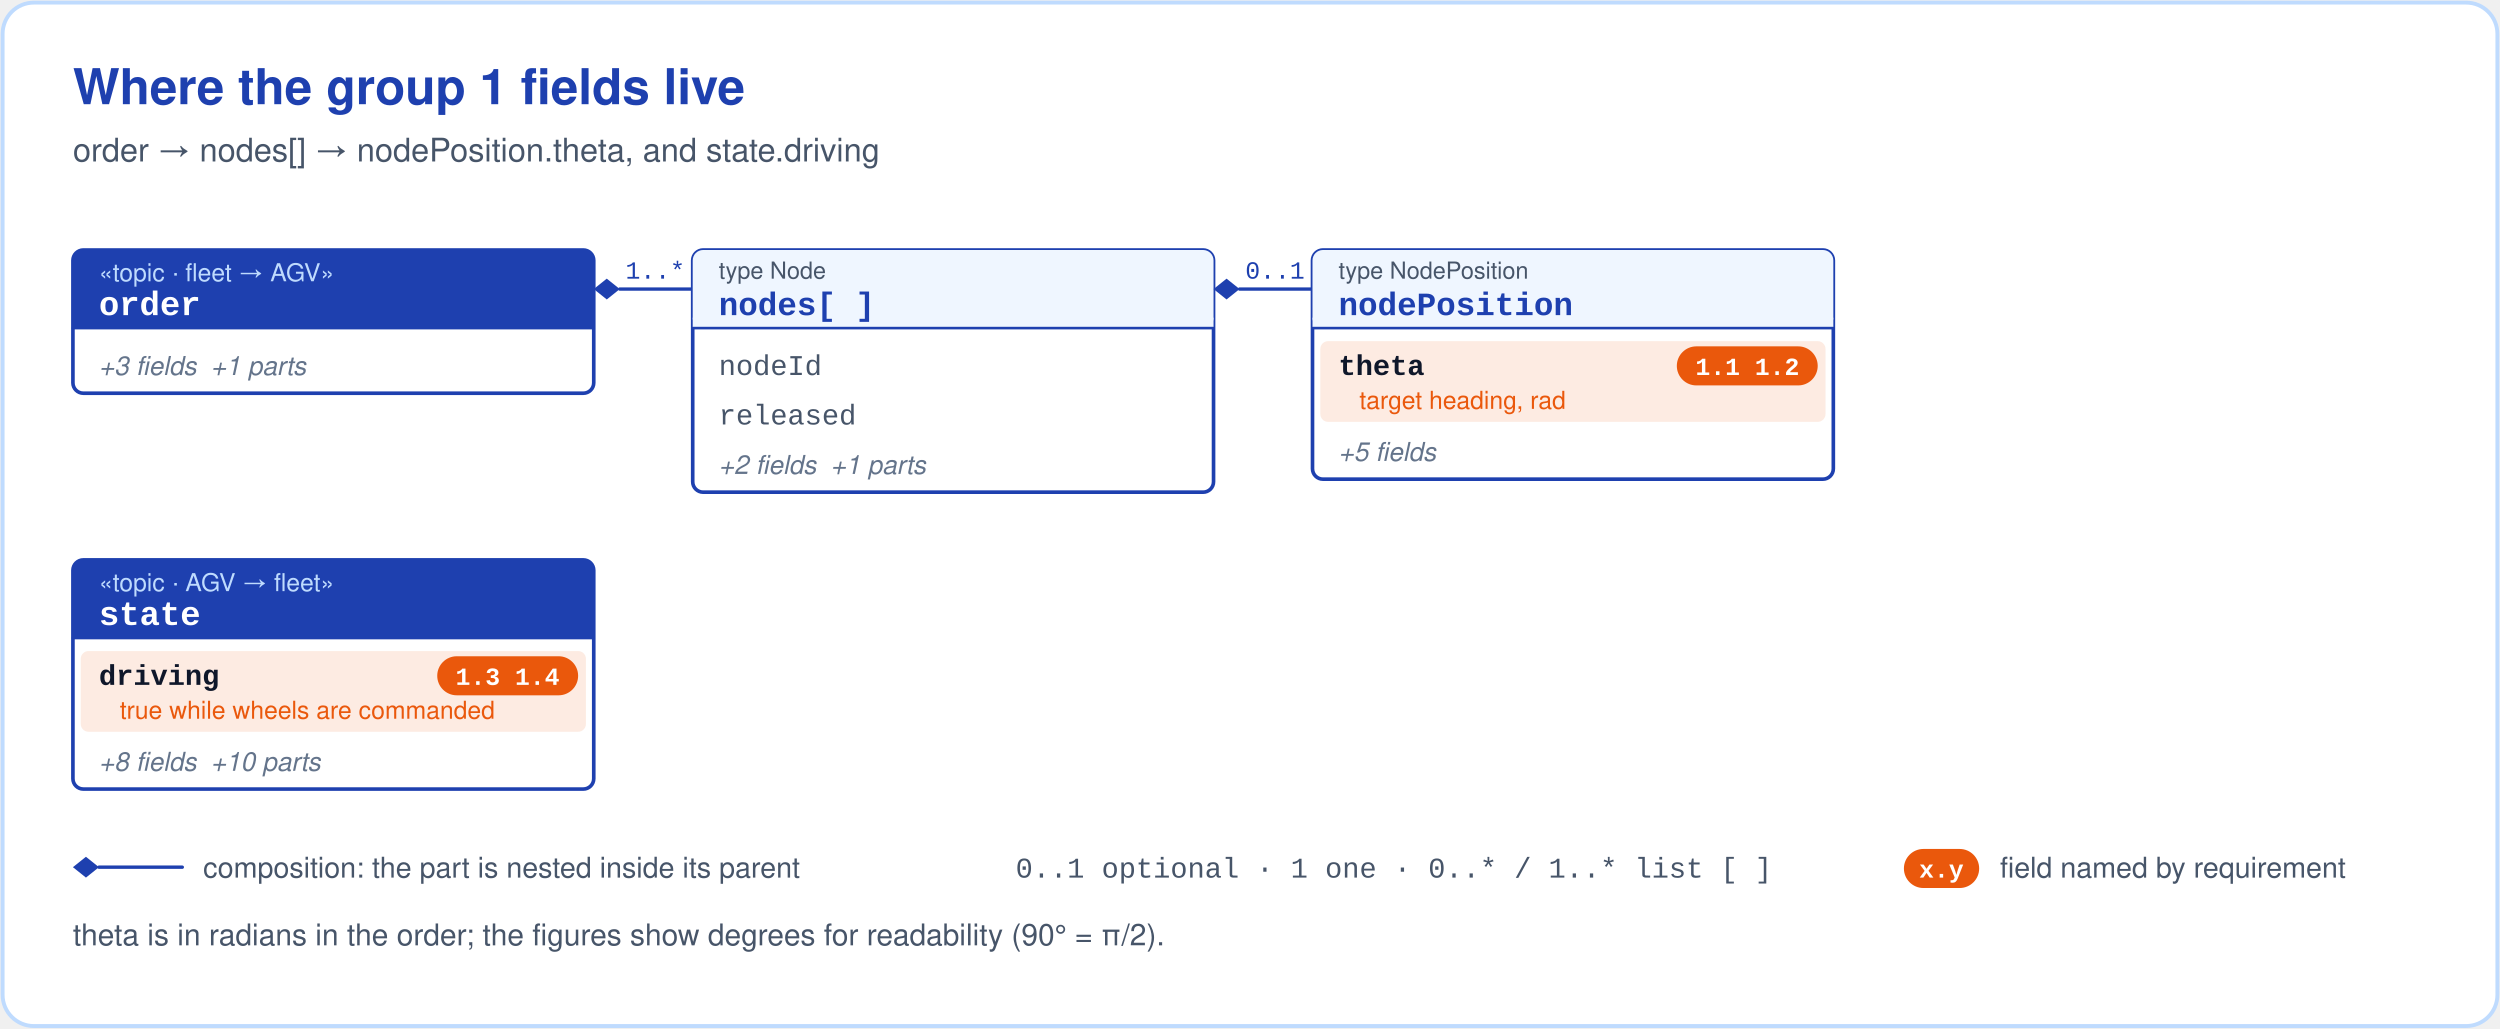
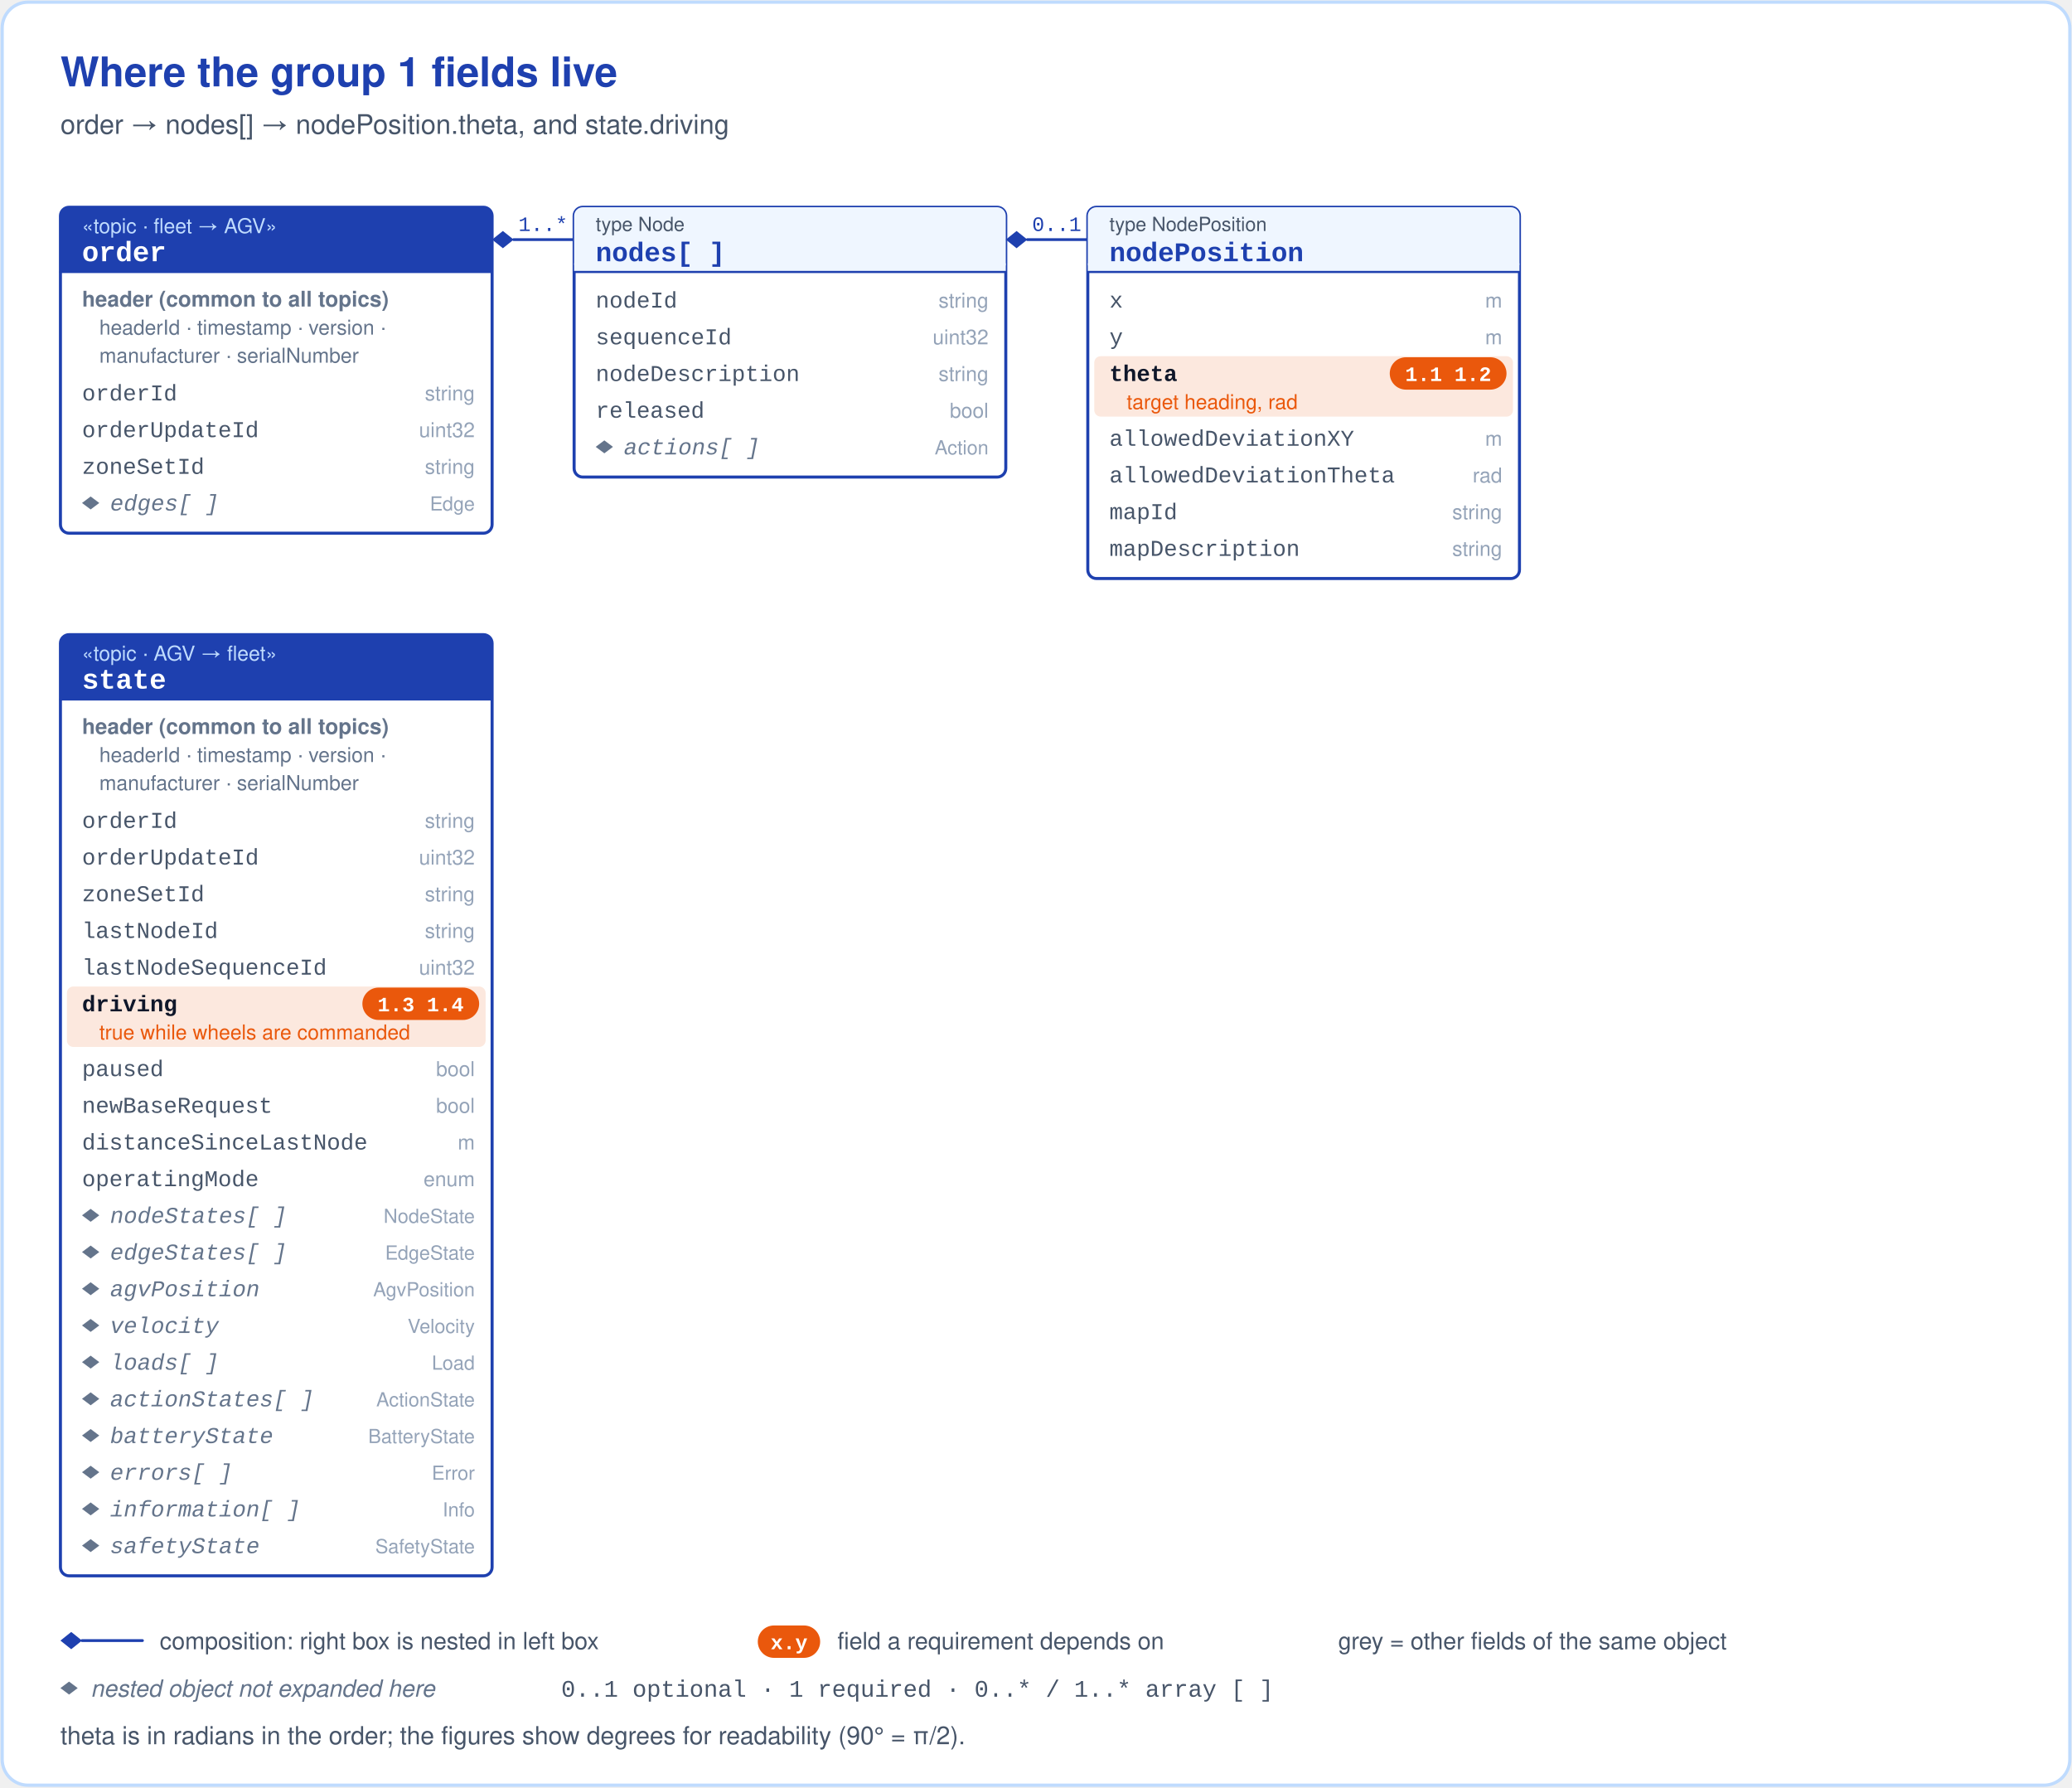
- <svg xmlns="http://www.w3.org/2000/svg" width="960" height="395" viewBox="0 0 960 395" role="img" aria-label="Where the group 1 fields live">
+ <svg xmlns="http://www.w3.org/2000/svg" width="960" height="828" viewBox="0 0 960 828" role="img" aria-label="Where the group 1 fields live">
  <defs>
    <marker id="ah-primary" viewBox="0 0 10 10" refX="8.5" refY="5" markerWidth="7" markerHeight="7" orient="auto-start-reverse">
      <path d="M0,0 L10,5 L0,10 z" fill="#2563EB" />
    </marker>
    <marker id="ah-secondary" viewBox="0 0 10 10" refX="8.5" refY="5" markerWidth="7" markerHeight="7" orient="auto-start-reverse">
      <path d="M0,0 L10,5 L0,10 z" fill="#3B82F6" />
    </marker>
    <marker id="ah-accent" viewBox="0 0 10 10" refX="8.5" refY="5" markerWidth="7" markerHeight="7" orient="auto-start-reverse">
      <path d="M0,0 L10,5 L0,10 z" fill="#EA580C" />
    </marker>
    <marker id="ah-bg" viewBox="0 0 10 10" refX="8.5" refY="5" markerWidth="7" markerHeight="7" orient="auto-start-reverse">
      <path d="M0,0 L10,5 L0,10 z" fill="#EFF6FF" />
    </marker>
    <marker id="ah-fg" viewBox="0 0 10 10" refX="8.5" refY="5" markerWidth="7" markerHeight="7" orient="auto-start-reverse">
      <path d="M0,0 L10,5 L0,10 z" fill="#1E40AF" />
    </marker>
    <marker id="ah-card" viewBox="0 0 10 10" refX="8.5" refY="5" markerWidth="7" markerHeight="7" orient="auto-start-reverse">
      <path d="M0,0 L10,5 L0,10 z" fill="#FFFFFF" />
    </marker>
    <marker id="ah-muted" viewBox="0 0 10 10" refX="8.5" refY="5" markerWidth="7" markerHeight="7" orient="auto-start-reverse">
      <path d="M0,0 L10,5 L0,10 z" fill="#E9EFF8" />
    </marker>
    <marker id="ah-mutedfg" viewBox="0 0 10 10" refX="8.5" refY="5" markerWidth="7" markerHeight="7" orient="auto-start-reverse">
      <path d="M0,0 L10,5 L0,10 z" fill="#475569" />
    </marker>
    <marker id="ah-border" viewBox="0 0 10 10" refX="8.5" refY="5" markerWidth="7" markerHeight="7" orient="auto-start-reverse">
      <path d="M0,0 L10,5 L0,10 z" fill="#BFDBFE" />
    </marker>
    <marker id="ah-red" viewBox="0 0 10 10" refX="8.5" refY="5" markerWidth="7" markerHeight="7" orient="auto-start-reverse">
      <path d="M0,0 L10,5 L0,10 z" fill="#DC2626" />
    </marker>
    <marker id="ah-green" viewBox="0 0 10 10" refX="8.5" refY="5" markerWidth="7" markerHeight="7" orient="auto-start-reverse">
      <path d="M0,0 L10,5 L0,10 z" fill="#15803D" />
    </marker>
    <marker id="ah-teal" viewBox="0 0 10 10" refX="8.5" refY="5" markerWidth="7" markerHeight="7" orient="auto-start-reverse">
      <path d="M0,0 L10,5 L0,10 z" fill="#0E7490" />
    </marker>
    <marker id="ah-slate" viewBox="0 0 10 10" refX="8.5" refY="5" markerWidth="7" markerHeight="7" orient="auto-start-reverse">
      <path d="M0,0 L10,5 L0,10 z" fill="#64748B" />
    </marker>
    <marker id="ah-ink" viewBox="0 0 10 10" refX="8.5" refY="5" markerWidth="7" markerHeight="7" orient="auto-start-reverse">
      <path d="M0,0 L10,5 L0,10 z" fill="#0F172A" />
    </marker>
    <marker id="ah-tape" viewBox="0 0 10 10" refX="8.5" refY="5" markerWidth="7" markerHeight="7" orient="auto-start-reverse">
      <path d="M0,0 L10,5 L0,10 z" fill="#94A3B8" />
    </marker>
    <pattern id="hatch-red" width="8" height="8" patternUnits="userSpaceOnUse" patternTransform="rotate(45)">
      <rect width="8" height="8" fill="#DC2626" opacity="0.08" />
      <line x1="0" y1="0" x2="0" y2="8" stroke="#DC2626" stroke-width="2" opacity="0.35" />
    </pattern>
  </defs>
-   <rect x="1" y="1" width="958" height="393" rx="12" fill="#FFFFFF" stroke="#BFDBFE" stroke-width="1.5" />
+   <rect x="1" y="1" width="958" height="826" rx="12" fill="#FFFFFF" stroke="#BFDBFE" stroke-width="1.5" />
  <text x="28" y="40" font-family="'IBM Plex Sans', 'Segoe UI', Helvetica, Arial, sans-serif" font-size="19" font-weight="600" fill="#1E40AF" text-anchor="start" style="white-space:pre" xml:space="preserve">Where the group 1 fields live</text>
  <text x="28" y="62" font-family="'IBM Plex Sans', 'Segoe UI', Helvetica, Arial, sans-serif" font-size="12.5" font-weight="400" fill="#475569" text-anchor="start" style="white-space:pre" xml:space="preserve">order → nodes[] → nodePosition.theta, and state.driving</text>
-   <rect x="28" y="96" width="200" height="55" rx="4" fill="#FFFFFF" stroke="#1E40AF" stroke-width="1.4" />
+   <rect x="28" y="96" width="200" height="151" rx="4" fill="#FFFFFF" stroke="#1E40AF" stroke-width="1.4" />
  <rect x="28" y="96" width="200" height="30" rx="4" fill="#1E40AF" />
  <rect x="28" y="122" width="200" height="4" rx="0" fill="#1E40AF" />
  <line x1="28" y1="126" x2="228" y2="126" stroke="#1E40AF" stroke-width="1" stroke-linecap="round" />
  <text x="38" y="108" font-family="'IBM Plex Sans', 'Segoe UI', Helvetica, Arial, sans-serif" font-size="9.5" font-weight="400" fill="#BFDBFE" text-anchor="start" style="white-space:pre" xml:space="preserve">«topic · fleet → AGV»</text>
  <text x="38" y="121" font-family="'JetBrains Mono', Consolas, 'Courier New', monospace" font-size="13" font-weight="700" fill="#FFFFFF" text-anchor="start" style="white-space:pre" xml:space="preserve">order</text>
-   <text x="38" y="144" font-family="'IBM Plex Sans', 'Segoe UI', Helvetica, Arial, sans-serif" font-size="10" font-weight="400" fill="#64748B" text-anchor="start" style="white-space:pre" xml:space="preserve" font-style="italic">+3 fields  +1 parts</text>
+   <text x="38" y="142" font-family="'IBM Plex Sans', 'Segoe UI', Helvetica, Arial, sans-serif" font-size="10" font-weight="600" fill="#64748B" text-anchor="start" style="white-space:pre" xml:space="preserve">header (common to all topics)</text>
+   <text x="46" y="155" font-family="'IBM Plex Sans', 'Segoe UI', Helvetica, Arial, sans-serif" font-size="9.5" font-weight="400" fill="#64748B" text-anchor="start" style="white-space:pre" xml:space="preserve">headerId · timestamp · version ·</text>
+   <text x="46" y="168" font-family="'IBM Plex Sans', 'Segoe UI', Helvetica, Arial, sans-serif" font-size="9.5" font-weight="400" fill="#64748B" text-anchor="start" style="white-space:pre" xml:space="preserve">manufacturer · serialNumber</text>
+   <text x="38" y="185.5" font-family="'JetBrains Mono', Consolas, 'Courier New', monospace" font-size="10.5" font-weight="400" fill="#475569" text-anchor="start" style="white-space:pre" xml:space="preserve">orderId</text>
+   <text x="220" y="185.5" font-family="'IBM Plex Sans', 'Segoe UI', Helvetica, Arial, sans-serif" font-size="9.5" font-weight="400" fill="#94A3B8" text-anchor="end" style="white-space:pre" xml:space="preserve">string</text>
+   <text x="38" y="202.5" font-family="'JetBrains Mono', Consolas, 'Courier New', monospace" font-size="10.5" font-weight="400" fill="#475569" text-anchor="start" style="white-space:pre" xml:space="preserve">orderUpdateId</text>
+   <text x="220" y="202.5" font-family="'IBM Plex Sans', 'Segoe UI', Helvetica, Arial, sans-serif" font-size="9.5" font-weight="400" fill="#94A3B8" text-anchor="end" style="white-space:pre" xml:space="preserve">uint32</text>
+   <text x="38" y="219.5" font-family="'JetBrains Mono', Consolas, 'Courier New', monospace" font-size="10.5" font-weight="400" fill="#475569" text-anchor="start" style="white-space:pre" xml:space="preserve">zoneSetId</text>
+   <text x="220" y="219.5" font-family="'IBM Plex Sans', 'Segoe UI', Helvetica, Arial, sans-serif" font-size="9.5" font-weight="400" fill="#94A3B8" text-anchor="end" style="white-space:pre" xml:space="preserve">string</text>
+   <path d="M 38 233 L 42 230 L 46 233 L 42 236 Z" fill="#64748B" />
+   <text x="51" y="236.5" font-family="'JetBrains Mono', Consolas, 'Courier New', monospace" font-size="10.5" font-weight="400" fill="#64748B" text-anchor="start" style="white-space:pre" xml:space="preserve" font-style="italic">edges[ ]</text>
+   <text x="220" y="236.5" font-family="'IBM Plex Sans', 'Segoe UI', Helvetica, Arial, sans-serif" font-size="9" font-weight="400" fill="#94A3B8" text-anchor="end" style="white-space:pre" xml:space="preserve">Edge</text>
  <path d="M 238 111.0 L 242 111.0 L 242 111.0 L 266 111.0" fill="none" stroke="#1E40AF" stroke-width="1.3" stroke-linecap="round" stroke-linejoin="round" />
  <path d="M 228 111.0 L 233 107.0 L 238 111.0 L 233 115.0 Z" fill="#1E40AF" />
  <text x="263" y="107" font-family="'JetBrains Mono', Consolas, 'Courier New', monospace" font-size="9.5" font-weight="400" fill="#1E40AF" text-anchor="end" style="white-space:pre" xml:space="preserve">1..*</text>
-   <rect x="266" y="96" width="200" height="93" rx="4" fill="#FFFFFF" stroke="#1E40AF" stroke-width="1.4" />
+   <rect x="266" y="96" width="200" height="125" rx="4" fill="#FFFFFF" stroke="#1E40AF" stroke-width="1.4" />
  <rect x="266" y="96" width="200" height="30" rx="4" fill="#EFF6FF" />
  <rect x="266" y="122" width="200" height="4" rx="0" fill="#EFF6FF" />
  <line x1="266" y1="126" x2="466" y2="126" stroke="#1E40AF" stroke-width="1" stroke-linecap="round" />
  <text x="276" y="107" font-family="'IBM Plex Sans', 'Segoe UI', Helvetica, Arial, sans-serif" font-size="9" font-weight="400" fill="#475569" text-anchor="start" style="white-space:pre" xml:space="preserve">type Node</text>
  <text x="276" y="121" font-family="'JetBrains Mono', Consolas, 'Courier New', monospace" font-size="12.5" font-weight="700" fill="#1E40AF" text-anchor="start" style="white-space:pre" xml:space="preserve">nodes[ ]</text>
-   <text x="276" y="144" font-family="'JetBrains Mono', Consolas, 'Courier New', monospace" font-size="11" font-weight="400" fill="#475569" text-anchor="start" style="white-space:pre" xml:space="preserve">nodeId</text>
-   <text x="276" y="163" font-family="'JetBrains Mono', Consolas, 'Courier New', monospace" font-size="11" font-weight="400" fill="#475569" text-anchor="start" style="white-space:pre" xml:space="preserve">released</text>
-   <text x="276" y="182" font-family="'IBM Plex Sans', 'Segoe UI', Helvetica, Arial, sans-serif" font-size="10" font-weight="400" fill="#64748B" text-anchor="start" style="white-space:pre" xml:space="preserve" font-style="italic">+2 fields  +1 parts</text>
+   <text x="276" y="142.5" font-family="'JetBrains Mono', Consolas, 'Courier New', monospace" font-size="10.5" font-weight="400" fill="#475569" text-anchor="start" style="white-space:pre" xml:space="preserve">nodeId</text>
+   <text x="458" y="142.5" font-family="'IBM Plex Sans', 'Segoe UI', Helvetica, Arial, sans-serif" font-size="9.5" font-weight="400" fill="#94A3B8" text-anchor="end" style="white-space:pre" xml:space="preserve">string</text>
+   <text x="276" y="159.5" font-family="'JetBrains Mono', Consolas, 'Courier New', monospace" font-size="10.5" font-weight="400" fill="#475569" text-anchor="start" style="white-space:pre" xml:space="preserve">sequenceId</text>
+   <text x="458" y="159.5" font-family="'IBM Plex Sans', 'Segoe UI', Helvetica, Arial, sans-serif" font-size="9.5" font-weight="400" fill="#94A3B8" text-anchor="end" style="white-space:pre" xml:space="preserve">uint32</text>
+   <text x="276" y="176.5" font-family="'JetBrains Mono', Consolas, 'Courier New', monospace" font-size="10.5" font-weight="400" fill="#475569" text-anchor="start" style="white-space:pre" xml:space="preserve">nodeDescription</text>
+   <text x="458" y="176.5" font-family="'IBM Plex Sans', 'Segoe UI', Helvetica, Arial, sans-serif" font-size="9.5" font-weight="400" fill="#94A3B8" text-anchor="end" style="white-space:pre" xml:space="preserve">string</text>
+   <text x="276" y="193.5" font-family="'JetBrains Mono', Consolas, 'Courier New', monospace" font-size="10.5" font-weight="400" fill="#475569" text-anchor="start" style="white-space:pre" xml:space="preserve">released</text>
+   <text x="458" y="193.5" font-family="'IBM Plex Sans', 'Segoe UI', Helvetica, Arial, sans-serif" font-size="9.5" font-weight="400" fill="#94A3B8" text-anchor="end" style="white-space:pre" xml:space="preserve">bool</text>
+   <path d="M 276 207 L 280 204 L 284 207 L 280 210 Z" fill="#64748B" />
+   <text x="289" y="210.5" font-family="'JetBrains Mono', Consolas, 'Courier New', monospace" font-size="10.5" font-weight="400" fill="#64748B" text-anchor="start" style="white-space:pre" xml:space="preserve" font-style="italic">actions[ ]</text>
+   <text x="458" y="210.5" font-family="'IBM Plex Sans', 'Segoe UI', Helvetica, Arial, sans-serif" font-size="9" font-weight="400" fill="#94A3B8" text-anchor="end" style="white-space:pre" xml:space="preserve">Action</text>
  <path d="M 476 111.0 L 480 111.0 L 480 111.0 L 504 111.0" fill="none" stroke="#1E40AF" stroke-width="1.3" stroke-linecap="round" stroke-linejoin="round" />
  <path d="M 466 111.0 L 471 107.0 L 476 111.0 L 471 115.0 Z" fill="#1E40AF" />
  <text x="501" y="107" font-family="'JetBrains Mono', Consolas, 'Courier New', monospace" font-size="9.5" font-weight="400" fill="#1E40AF" text-anchor="end" style="white-space:pre" xml:space="preserve">0..1</text>
-   <rect x="504" y="96" width="200" height="88" rx="4" fill="#FFFFFF" stroke="#1E40AF" stroke-width="1.4" />
+   <rect x="504" y="96" width="200" height="172" rx="4" fill="#FFFFFF" stroke="#1E40AF" stroke-width="1.4" />
  <rect x="504" y="96" width="200" height="30" rx="4" fill="#EFF6FF" />
  <rect x="504" y="122" width="200" height="4" rx="0" fill="#EFF6FF" />
  <line x1="504" y1="126" x2="704" y2="126" stroke="#1E40AF" stroke-width="1" stroke-linecap="round" />
  <text x="514" y="107" font-family="'IBM Plex Sans', 'Segoe UI', Helvetica, Arial, sans-serif" font-size="9" font-weight="400" fill="#475569" text-anchor="start" style="white-space:pre" xml:space="preserve">type NodePosition</text>
  <text x="514" y="121" font-family="'JetBrains Mono', Consolas, 'Courier New', monospace" font-size="12.5" font-weight="700" fill="#1E40AF" text-anchor="start" style="white-space:pre" xml:space="preserve">nodePosition</text>
-   <rect x="507" y="131" width="194" height="31" rx="3" fill="#EA580C" opacity="0.12" />
-   <text x="514" y="144" font-family="'JetBrains Mono', Consolas, 'Courier New', monospace" font-size="11" font-weight="600" fill="#0F172A" text-anchor="start" style="white-space:pre" xml:space="preserve">theta</text>
-   <rect x="643.9" y="133" width="54.1" height="15" rx="7.5" fill="#EA580C" />
-   <text x="671" y="144" font-family="'JetBrains Mono', Consolas, 'Courier New', monospace" font-size="9.5" font-weight="600" fill="#FFFFFF" text-anchor="middle" style="white-space:pre" xml:space="preserve">1.1 1.2</text>
-   <text x="522" y="157" font-family="'IBM Plex Sans', 'Segoe UI', Helvetica, Arial, sans-serif" font-size="9.5" font-weight="400" fill="#EA580C" text-anchor="start" style="white-space:pre" xml:space="preserve">target heading, rad</text>
-   <text x="514" y="177" font-family="'IBM Plex Sans', 'Segoe UI', Helvetica, Arial, sans-serif" font-size="10" font-weight="400" fill="#64748B" text-anchor="start" style="white-space:pre" xml:space="preserve" font-style="italic">+5 fields</text>
-   <rect x="28" y="215" width="200" height="88" rx="4" fill="#FFFFFF" stroke="#1E40AF" stroke-width="1.4" />
-   <rect x="28" y="215" width="200" height="30" rx="4" fill="#1E40AF" />
-   <rect x="28" y="241" width="200" height="4" rx="0" fill="#1E40AF" />
-   <line x1="28" y1="245" x2="228" y2="245" stroke="#1E40AF" stroke-width="1" stroke-linecap="round" />
-   <text x="38" y="227" font-family="'IBM Plex Sans', 'Segoe UI', Helvetica, Arial, sans-serif" font-size="9.5" font-weight="400" fill="#BFDBFE" text-anchor="start" style="white-space:pre" xml:space="preserve">«topic · AGV → fleet»</text>
-   <text x="38" y="240" font-family="'JetBrains Mono', Consolas, 'Courier New', monospace" font-size="13" font-weight="700" fill="#FFFFFF" text-anchor="start" style="white-space:pre" xml:space="preserve">state</text>
-   <rect x="31" y="250" width="194" height="31" rx="3" fill="#EA580C" opacity="0.12" />
-   <text x="38" y="263" font-family="'JetBrains Mono', Consolas, 'Courier New', monospace" font-size="11" font-weight="600" fill="#0F172A" text-anchor="start" style="white-space:pre" xml:space="preserve">driving</text>
-   <rect x="167.9" y="252" width="54.1" height="15" rx="7.5" fill="#EA580C" />
-   <text x="194.9" y="263" font-family="'JetBrains Mono', Consolas, 'Courier New', monospace" font-size="9.5" font-weight="600" fill="#FFFFFF" text-anchor="middle" style="white-space:pre" xml:space="preserve">1.3 1.4</text>
-   <text x="46" y="276" font-family="'IBM Plex Sans', 'Segoe UI', Helvetica, Arial, sans-serif" font-size="9.5" font-weight="400" fill="#EA580C" text-anchor="start" style="white-space:pre" xml:space="preserve">true while wheels are commanded</text>
-   <text x="38" y="296" font-family="'IBM Plex Sans', 'Segoe UI', Helvetica, Arial, sans-serif" font-size="10" font-weight="400" fill="#64748B" text-anchor="start" style="white-space:pre" xml:space="preserve" font-style="italic">+8 fields  +10 parts</text>
-   <path d="M 28 333 L 33 329 L 38 333 L 33 337 Z" fill="#1E40AF" />
-   <line x1="38" y1="333" x2="70" y2="333" stroke="#1E40AF" stroke-width="1.3" stroke-linecap="round" />
-   <text x="78" y="337" font-family="'IBM Plex Sans', 'Segoe UI', Helvetica, Arial, sans-serif" font-size="11" font-weight="400" fill="#475569" text-anchor="start" style="white-space:pre" xml:space="preserve">composition: the part is nested inside its parent</text>
-   <text x="390" y="337" font-family="'JetBrains Mono', Consolas, 'Courier New', monospace" font-size="11" font-weight="400" fill="#475569" text-anchor="start" style="white-space:pre" xml:space="preserve">0..1 optional · 1 one · 0..* / 1..* list [ ]</text>
-   <rect x="731.1" y="326" width="28.9" height="15" rx="7.5" fill="#EA580C" />
-   <text x="745.5" y="337" font-family="'JetBrains Mono', Consolas, 'Courier New', monospace" font-size="9.5" font-weight="600" fill="#FFFFFF" text-anchor="middle" style="white-space:pre" xml:space="preserve">x.y</text>
-   <text x="768" y="337" font-family="'IBM Plex Sans', 'Segoe UI', Helvetica, Arial, sans-serif" font-size="11" font-weight="400" fill="#475569" text-anchor="start" style="white-space:pre" xml:space="preserve">field named by requirement</text>
-   <text x="28" y="363" font-family="'IBM Plex Sans', 'Segoe UI', Helvetica, Arial, sans-serif" font-size="11.5" font-weight="400" fill="#475569" text-anchor="start" style="white-space:pre" xml:space="preserve">theta is in radians in the order; the figures show degrees for readability (90° = π/2).</text>
+   <text x="514" y="142.5" font-family="'JetBrains Mono', Consolas, 'Courier New', monospace" font-size="10.5" font-weight="400" fill="#475569" text-anchor="start" style="white-space:pre" xml:space="preserve">x</text>
+   <text x="696" y="142.5" font-family="'IBM Plex Sans', 'Segoe UI', Helvetica, Arial, sans-serif" font-size="9.5" font-weight="400" fill="#94A3B8" text-anchor="end" style="white-space:pre" xml:space="preserve">m</text>
+   <text x="514" y="159.5" font-family="'JetBrains Mono', Consolas, 'Courier New', monospace" font-size="10.5" font-weight="400" fill="#475569" text-anchor="start" style="white-space:pre" xml:space="preserve">y</text>
+   <text x="696" y="159.5" font-family="'IBM Plex Sans', 'Segoe UI', Helvetica, Arial, sans-serif" font-size="9.5" font-weight="400" fill="#94A3B8" text-anchor="end" style="white-space:pre" xml:space="preserve">m</text>
+   <rect x="507" y="165" width="194" height="28" rx="3" fill="#EA580C" opacity="0.14" />
+   <text x="514" y="176.5" font-family="'JetBrains Mono', Consolas, 'Courier New', monospace" font-size="10.5" font-weight="700" fill="#0F172A" text-anchor="start" style="white-space:pre" xml:space="preserve">theta</text>
+   <rect x="643.9" y="165.5" width="54.1" height="15" rx="7.5" fill="#EA580C" />
+   <text x="671" y="176.5" font-family="'JetBrains Mono', Consolas, 'Courier New', monospace" font-size="9.5" font-weight="600" fill="#FFFFFF" text-anchor="middle" style="white-space:pre" xml:space="preserve">1.1 1.2</text>
+   <text x="522" y="189.5" font-family="'IBM Plex Sans', 'Segoe UI', Helvetica, Arial, sans-serif" font-size="9.5" font-weight="400" fill="#EA580C" text-anchor="start" style="white-space:pre" xml:space="preserve">target heading, rad</text>
+   <text x="514" y="206.5" font-family="'JetBrains Mono', Consolas, 'Courier New', monospace" font-size="10.5" font-weight="400" fill="#475569" text-anchor="start" style="white-space:pre" xml:space="preserve">allowedDeviationXY</text>
+   <text x="696" y="206.5" font-family="'IBM Plex Sans', 'Segoe UI', Helvetica, Arial, sans-serif" font-size="9.5" font-weight="400" fill="#94A3B8" text-anchor="end" style="white-space:pre" xml:space="preserve">m</text>
+   <text x="514" y="223.5" font-family="'JetBrains Mono', Consolas, 'Courier New', monospace" font-size="10.5" font-weight="400" fill="#475569" text-anchor="start" style="white-space:pre" xml:space="preserve">allowedDeviationTheta</text>
+   <text x="696" y="223.5" font-family="'IBM Plex Sans', 'Segoe UI', Helvetica, Arial, sans-serif" font-size="9.5" font-weight="400" fill="#94A3B8" text-anchor="end" style="white-space:pre" xml:space="preserve">rad</text>
+   <text x="514" y="240.5" font-family="'JetBrains Mono', Consolas, 'Courier New', monospace" font-size="10.5" font-weight="400" fill="#475569" text-anchor="start" style="white-space:pre" xml:space="preserve">mapId</text>
+   <text x="696" y="240.5" font-family="'IBM Plex Sans', 'Segoe UI', Helvetica, Arial, sans-serif" font-size="9.5" font-weight="400" fill="#94A3B8" text-anchor="end" style="white-space:pre" xml:space="preserve">string</text>
+   <text x="514" y="257.5" font-family="'JetBrains Mono', Consolas, 'Courier New', monospace" font-size="10.5" font-weight="400" fill="#475569" text-anchor="start" style="white-space:pre" xml:space="preserve">mapDescription</text>
+   <text x="696" y="257.5" font-family="'IBM Plex Sans', 'Segoe UI', Helvetica, Arial, sans-serif" font-size="9.5" font-weight="400" fill="#94A3B8" text-anchor="end" style="white-space:pre" xml:space="preserve">string</text>
+   <rect x="28" y="294" width="200" height="436" rx="4" fill="#FFFFFF" stroke="#1E40AF" stroke-width="1.4" />
+   <rect x="28" y="294" width="200" height="30" rx="4" fill="#1E40AF" />
+   <rect x="28" y="320" width="200" height="4" rx="0" fill="#1E40AF" />
+   <line x1="28" y1="324" x2="228" y2="324" stroke="#1E40AF" stroke-width="1" stroke-linecap="round" />
+   <text x="38" y="306" font-family="'IBM Plex Sans', 'Segoe UI', Helvetica, Arial, sans-serif" font-size="9.5" font-weight="400" fill="#BFDBFE" text-anchor="start" style="white-space:pre" xml:space="preserve">«topic · AGV → fleet»</text>
+   <text x="38" y="319" font-family="'JetBrains Mono', Consolas, 'Courier New', monospace" font-size="13" font-weight="700" fill="#FFFFFF" text-anchor="start" style="white-space:pre" xml:space="preserve">state</text>
+   <text x="38" y="340" font-family="'IBM Plex Sans', 'Segoe UI', Helvetica, Arial, sans-serif" font-size="10" font-weight="600" fill="#64748B" text-anchor="start" style="white-space:pre" xml:space="preserve">header (common to all topics)</text>
+   <text x="46" y="353" font-family="'IBM Plex Sans', 'Segoe UI', Helvetica, Arial, sans-serif" font-size="9.5" font-weight="400" fill="#64748B" text-anchor="start" style="white-space:pre" xml:space="preserve">headerId · timestamp · version ·</text>
+   <text x="46" y="366" font-family="'IBM Plex Sans', 'Segoe UI', Helvetica, Arial, sans-serif" font-size="9.5" font-weight="400" fill="#64748B" text-anchor="start" style="white-space:pre" xml:space="preserve">manufacturer · serialNumber</text>
+   <text x="38" y="383.5" font-family="'JetBrains Mono', Consolas, 'Courier New', monospace" font-size="10.5" font-weight="400" fill="#475569" text-anchor="start" style="white-space:pre" xml:space="preserve">orderId</text>
+   <text x="220" y="383.5" font-family="'IBM Plex Sans', 'Segoe UI', Helvetica, Arial, sans-serif" font-size="9.5" font-weight="400" fill="#94A3B8" text-anchor="end" style="white-space:pre" xml:space="preserve">string</text>
+   <text x="38" y="400.5" font-family="'JetBrains Mono', Consolas, 'Courier New', monospace" font-size="10.5" font-weight="400" fill="#475569" text-anchor="start" style="white-space:pre" xml:space="preserve">orderUpdateId</text>
+   <text x="220" y="400.5" font-family="'IBM Plex Sans', 'Segoe UI', Helvetica, Arial, sans-serif" font-size="9.5" font-weight="400" fill="#94A3B8" text-anchor="end" style="white-space:pre" xml:space="preserve">uint32</text>
+   <text x="38" y="417.5" font-family="'JetBrains Mono', Consolas, 'Courier New', monospace" font-size="10.5" font-weight="400" fill="#475569" text-anchor="start" style="white-space:pre" xml:space="preserve">zoneSetId</text>
+   <text x="220" y="417.5" font-family="'IBM Plex Sans', 'Segoe UI', Helvetica, Arial, sans-serif" font-size="9.5" font-weight="400" fill="#94A3B8" text-anchor="end" style="white-space:pre" xml:space="preserve">string</text>
+   <text x="38" y="434.5" font-family="'JetBrains Mono', Consolas, 'Courier New', monospace" font-size="10.5" font-weight="400" fill="#475569" text-anchor="start" style="white-space:pre" xml:space="preserve">lastNodeId</text>
+   <text x="220" y="434.5" font-family="'IBM Plex Sans', 'Segoe UI', Helvetica, Arial, sans-serif" font-size="9.5" font-weight="400" fill="#94A3B8" text-anchor="end" style="white-space:pre" xml:space="preserve">string</text>
+   <text x="38" y="451.5" font-family="'JetBrains Mono', Consolas, 'Courier New', monospace" font-size="10.5" font-weight="400" fill="#475569" text-anchor="start" style="white-space:pre" xml:space="preserve">lastNodeSequenceId</text>
+   <text x="220" y="451.5" font-family="'IBM Plex Sans', 'Segoe UI', Helvetica, Arial, sans-serif" font-size="9.5" font-weight="400" fill="#94A3B8" text-anchor="end" style="white-space:pre" xml:space="preserve">uint32</text>
+   <rect x="31" y="457" width="194" height="28" rx="3" fill="#EA580C" opacity="0.14" />
+   <text x="38" y="468.5" font-family="'JetBrains Mono', Consolas, 'Courier New', monospace" font-size="10.5" font-weight="700" fill="#0F172A" text-anchor="start" style="white-space:pre" xml:space="preserve">driving</text>
+   <rect x="167.9" y="457.5" width="54.1" height="15" rx="7.5" fill="#EA580C" />
+   <text x="194.9" y="468.5" font-family="'JetBrains Mono', Consolas, 'Courier New', monospace" font-size="9.5" font-weight="600" fill="#FFFFFF" text-anchor="middle" style="white-space:pre" xml:space="preserve">1.3 1.4</text>
+   <text x="46" y="481.5" font-family="'IBM Plex Sans', 'Segoe UI', Helvetica, Arial, sans-serif" font-size="9.5" font-weight="400" fill="#EA580C" text-anchor="start" style="white-space:pre" xml:space="preserve">true while wheels are commanded</text>
+   <text x="38" y="498.5" font-family="'JetBrains Mono', Consolas, 'Courier New', monospace" font-size="10.5" font-weight="400" fill="#475569" text-anchor="start" style="white-space:pre" xml:space="preserve">paused</text>
+   <text x="220" y="498.5" font-family="'IBM Plex Sans', 'Segoe UI', Helvetica, Arial, sans-serif" font-size="9.5" font-weight="400" fill="#94A3B8" text-anchor="end" style="white-space:pre" xml:space="preserve">bool</text>
+   <text x="38" y="515.5" font-family="'JetBrains Mono', Consolas, 'Courier New', monospace" font-size="10.5" font-weight="400" fill="#475569" text-anchor="start" style="white-space:pre" xml:space="preserve">newBaseRequest</text>
+   <text x="220" y="515.5" font-family="'IBM Plex Sans', 'Segoe UI', Helvetica, Arial, sans-serif" font-size="9.5" font-weight="400" fill="#94A3B8" text-anchor="end" style="white-space:pre" xml:space="preserve">bool</text>
+   <text x="38" y="532.5" font-family="'JetBrains Mono', Consolas, 'Courier New', monospace" font-size="10.5" font-weight="400" fill="#475569" text-anchor="start" style="white-space:pre" xml:space="preserve">distanceSinceLastNode</text>
+   <text x="220" y="532.5" font-family="'IBM Plex Sans', 'Segoe UI', Helvetica, Arial, sans-serif" font-size="9.5" font-weight="400" fill="#94A3B8" text-anchor="end" style="white-space:pre" xml:space="preserve">m</text>
+   <text x="38" y="549.5" font-family="'JetBrains Mono', Consolas, 'Courier New', monospace" font-size="10.5" font-weight="400" fill="#475569" text-anchor="start" style="white-space:pre" xml:space="preserve">operatingMode</text>
+   <text x="220" y="549.5" font-family="'IBM Plex Sans', 'Segoe UI', Helvetica, Arial, sans-serif" font-size="9.5" font-weight="400" fill="#94A3B8" text-anchor="end" style="white-space:pre" xml:space="preserve">enum</text>
+   <path d="M 38 563 L 42 560 L 46 563 L 42 566 Z" fill="#64748B" />
+   <text x="51" y="566.5" font-family="'JetBrains Mono', Consolas, 'Courier New', monospace" font-size="10.5" font-weight="400" fill="#64748B" text-anchor="start" style="white-space:pre" xml:space="preserve" font-style="italic">nodeStates[ ]</text>
+   <text x="220" y="566.5" font-family="'IBM Plex Sans', 'Segoe UI', Helvetica, Arial, sans-serif" font-size="9" font-weight="400" fill="#94A3B8" text-anchor="end" style="white-space:pre" xml:space="preserve">NodeState</text>
+   <path d="M 38 580 L 42 577 L 46 580 L 42 583 Z" fill="#64748B" />
+   <text x="51" y="583.5" font-family="'JetBrains Mono', Consolas, 'Courier New', monospace" font-size="10.5" font-weight="400" fill="#64748B" text-anchor="start" style="white-space:pre" xml:space="preserve" font-style="italic">edgeStates[ ]</text>
+   <text x="220" y="583.5" font-family="'IBM Plex Sans', 'Segoe UI', Helvetica, Arial, sans-serif" font-size="9" font-weight="400" fill="#94A3B8" text-anchor="end" style="white-space:pre" xml:space="preserve">EdgeState</text>
+   <path d="M 38 597 L 42 594 L 46 597 L 42 600 Z" fill="#64748B" />
+   <text x="51" y="600.5" font-family="'JetBrains Mono', Consolas, 'Courier New', monospace" font-size="10.5" font-weight="400" fill="#64748B" text-anchor="start" style="white-space:pre" xml:space="preserve" font-style="italic">agvPosition</text>
+   <text x="220" y="600.5" font-family="'IBM Plex Sans', 'Segoe UI', Helvetica, Arial, sans-serif" font-size="9" font-weight="400" fill="#94A3B8" text-anchor="end" style="white-space:pre" xml:space="preserve">AgvPosition</text>
+   <path d="M 38 614 L 42 611 L 46 614 L 42 617 Z" fill="#64748B" />
+   <text x="51" y="617.5" font-family="'JetBrains Mono', Consolas, 'Courier New', monospace" font-size="10.5" font-weight="400" fill="#64748B" text-anchor="start" style="white-space:pre" xml:space="preserve" font-style="italic">velocity</text>
+   <text x="220" y="617.5" font-family="'IBM Plex Sans', 'Segoe UI', Helvetica, Arial, sans-serif" font-size="9" font-weight="400" fill="#94A3B8" text-anchor="end" style="white-space:pre" xml:space="preserve">Velocity</text>
+   <path d="M 38 631 L 42 628 L 46 631 L 42 634 Z" fill="#64748B" />
+   <text x="51" y="634.5" font-family="'JetBrains Mono', Consolas, 'Courier New', monospace" font-size="10.5" font-weight="400" fill="#64748B" text-anchor="start" style="white-space:pre" xml:space="preserve" font-style="italic">loads[ ]</text>
+   <text x="220" y="634.5" font-family="'IBM Plex Sans', 'Segoe UI', Helvetica, Arial, sans-serif" font-size="9" font-weight="400" fill="#94A3B8" text-anchor="end" style="white-space:pre" xml:space="preserve">Load</text>
+   <path d="M 38 648 L 42 645 L 46 648 L 42 651 Z" fill="#64748B" />
+   <text x="51" y="651.5" font-family="'JetBrains Mono', Consolas, 'Courier New', monospace" font-size="10.5" font-weight="400" fill="#64748B" text-anchor="start" style="white-space:pre" xml:space="preserve" font-style="italic">actionStates[ ]</text>
+   <text x="220" y="651.5" font-family="'IBM Plex Sans', 'Segoe UI', Helvetica, Arial, sans-serif" font-size="9" font-weight="400" fill="#94A3B8" text-anchor="end" style="white-space:pre" xml:space="preserve">ActionState</text>
+   <path d="M 38 665 L 42 662 L 46 665 L 42 668 Z" fill="#64748B" />
+   <text x="51" y="668.5" font-family="'JetBrains Mono', Consolas, 'Courier New', monospace" font-size="10.5" font-weight="400" fill="#64748B" text-anchor="start" style="white-space:pre" xml:space="preserve" font-style="italic">batteryState</text>
+   <text x="220" y="668.5" font-family="'IBM Plex Sans', 'Segoe UI', Helvetica, Arial, sans-serif" font-size="9" font-weight="400" fill="#94A3B8" text-anchor="end" style="white-space:pre" xml:space="preserve">BatteryState</text>
+   <path d="M 38 682 L 42 679 L 46 682 L 42 685 Z" fill="#64748B" />
+   <text x="51" y="685.5" font-family="'JetBrains Mono', Consolas, 'Courier New', monospace" font-size="10.5" font-weight="400" fill="#64748B" text-anchor="start" style="white-space:pre" xml:space="preserve" font-style="italic">errors[ ]</text>
+   <text x="220" y="685.5" font-family="'IBM Plex Sans', 'Segoe UI', Helvetica, Arial, sans-serif" font-size="9" font-weight="400" fill="#94A3B8" text-anchor="end" style="white-space:pre" xml:space="preserve">Error</text>
+   <path d="M 38 699 L 42 696 L 46 699 L 42 702 Z" fill="#64748B" />
+   <text x="51" y="702.5" font-family="'JetBrains Mono', Consolas, 'Courier New', monospace" font-size="10.5" font-weight="400" fill="#64748B" text-anchor="start" style="white-space:pre" xml:space="preserve" font-style="italic">information[ ]</text>
+   <text x="220" y="702.5" font-family="'IBM Plex Sans', 'Segoe UI', Helvetica, Arial, sans-serif" font-size="9" font-weight="400" fill="#94A3B8" text-anchor="end" style="white-space:pre" xml:space="preserve">Info</text>
+   <path d="M 38 716 L 42 713 L 46 716 L 42 719 Z" fill="#64748B" />
+   <text x="51" y="719.5" font-family="'JetBrains Mono', Consolas, 'Courier New', monospace" font-size="10.5" font-weight="400" fill="#64748B" text-anchor="start" style="white-space:pre" xml:space="preserve" font-style="italic">safetyState</text>
+   <text x="220" y="719.5" font-family="'IBM Plex Sans', 'Segoe UI', Helvetica, Arial, sans-serif" font-size="9" font-weight="400" fill="#94A3B8" text-anchor="end" style="white-space:pre" xml:space="preserve">SafetyState</text>
+   <path d="M 28 760 L 33 756 L 38 760 L 33 764 Z" fill="#1E40AF" />
+   <line x1="38" y1="760" x2="66" y2="760" stroke="#1E40AF" stroke-width="1.3" stroke-linecap="round" />
+   <text x="74" y="764" font-family="'IBM Plex Sans', 'Segoe UI', Helvetica, Arial, sans-serif" font-size="11" font-weight="400" fill="#475569" text-anchor="start" style="white-space:pre" xml:space="preserve">composition: right box is nested in left box</text>
+   <rect x="351.1" y="753" width="28.9" height="15" rx="7.5" fill="#EA580C" />
+   <text x="365.6" y="764" font-family="'JetBrains Mono', Consolas, 'Courier New', monospace" font-size="9.5" font-weight="600" fill="#FFFFFF" text-anchor="middle" style="white-space:pre" xml:space="preserve">x.y</text>
+   <text x="388" y="764" font-family="'IBM Plex Sans', 'Segoe UI', Helvetica, Arial, sans-serif" font-size="11" font-weight="400" fill="#475569" text-anchor="start" style="white-space:pre" xml:space="preserve">field a requirement depends on</text>
+   <text x="620" y="764" font-family="'IBM Plex Sans', 'Segoe UI', Helvetica, Arial, sans-serif" font-size="11" font-weight="400" fill="#475569" text-anchor="start" style="white-space:pre" xml:space="preserve">grey = other fields of the same object</text>
+   <path d="M 28 782 L 32 779 L 36 782 L 32 785 Z" fill="#64748B" />
+   <text x="42" y="786" font-family="'IBM Plex Sans', 'Segoe UI', Helvetica, Arial, sans-serif" font-size="11" font-weight="400" fill="#64748B" text-anchor="start" style="white-space:pre" xml:space="preserve" font-style="italic">nested object not expanded here</text>
+   <text x="260" y="786" font-family="'JetBrains Mono', Consolas, 'Courier New', monospace" font-size="11" font-weight="400" fill="#475569" text-anchor="start" style="white-space:pre" xml:space="preserve">0..1 optional · 1 required · 0..* / 1..* array [ ]</text>
+   <text x="28" y="808" font-family="'IBM Plex Sans', 'Segoe UI', Helvetica, Arial, sans-serif" font-size="11.5" font-weight="400" fill="#475569" text-anchor="start" style="white-space:pre" xml:space="preserve">theta is in radians in the order; the figures show degrees for readability (90° = π/2).</text>
</svg>
